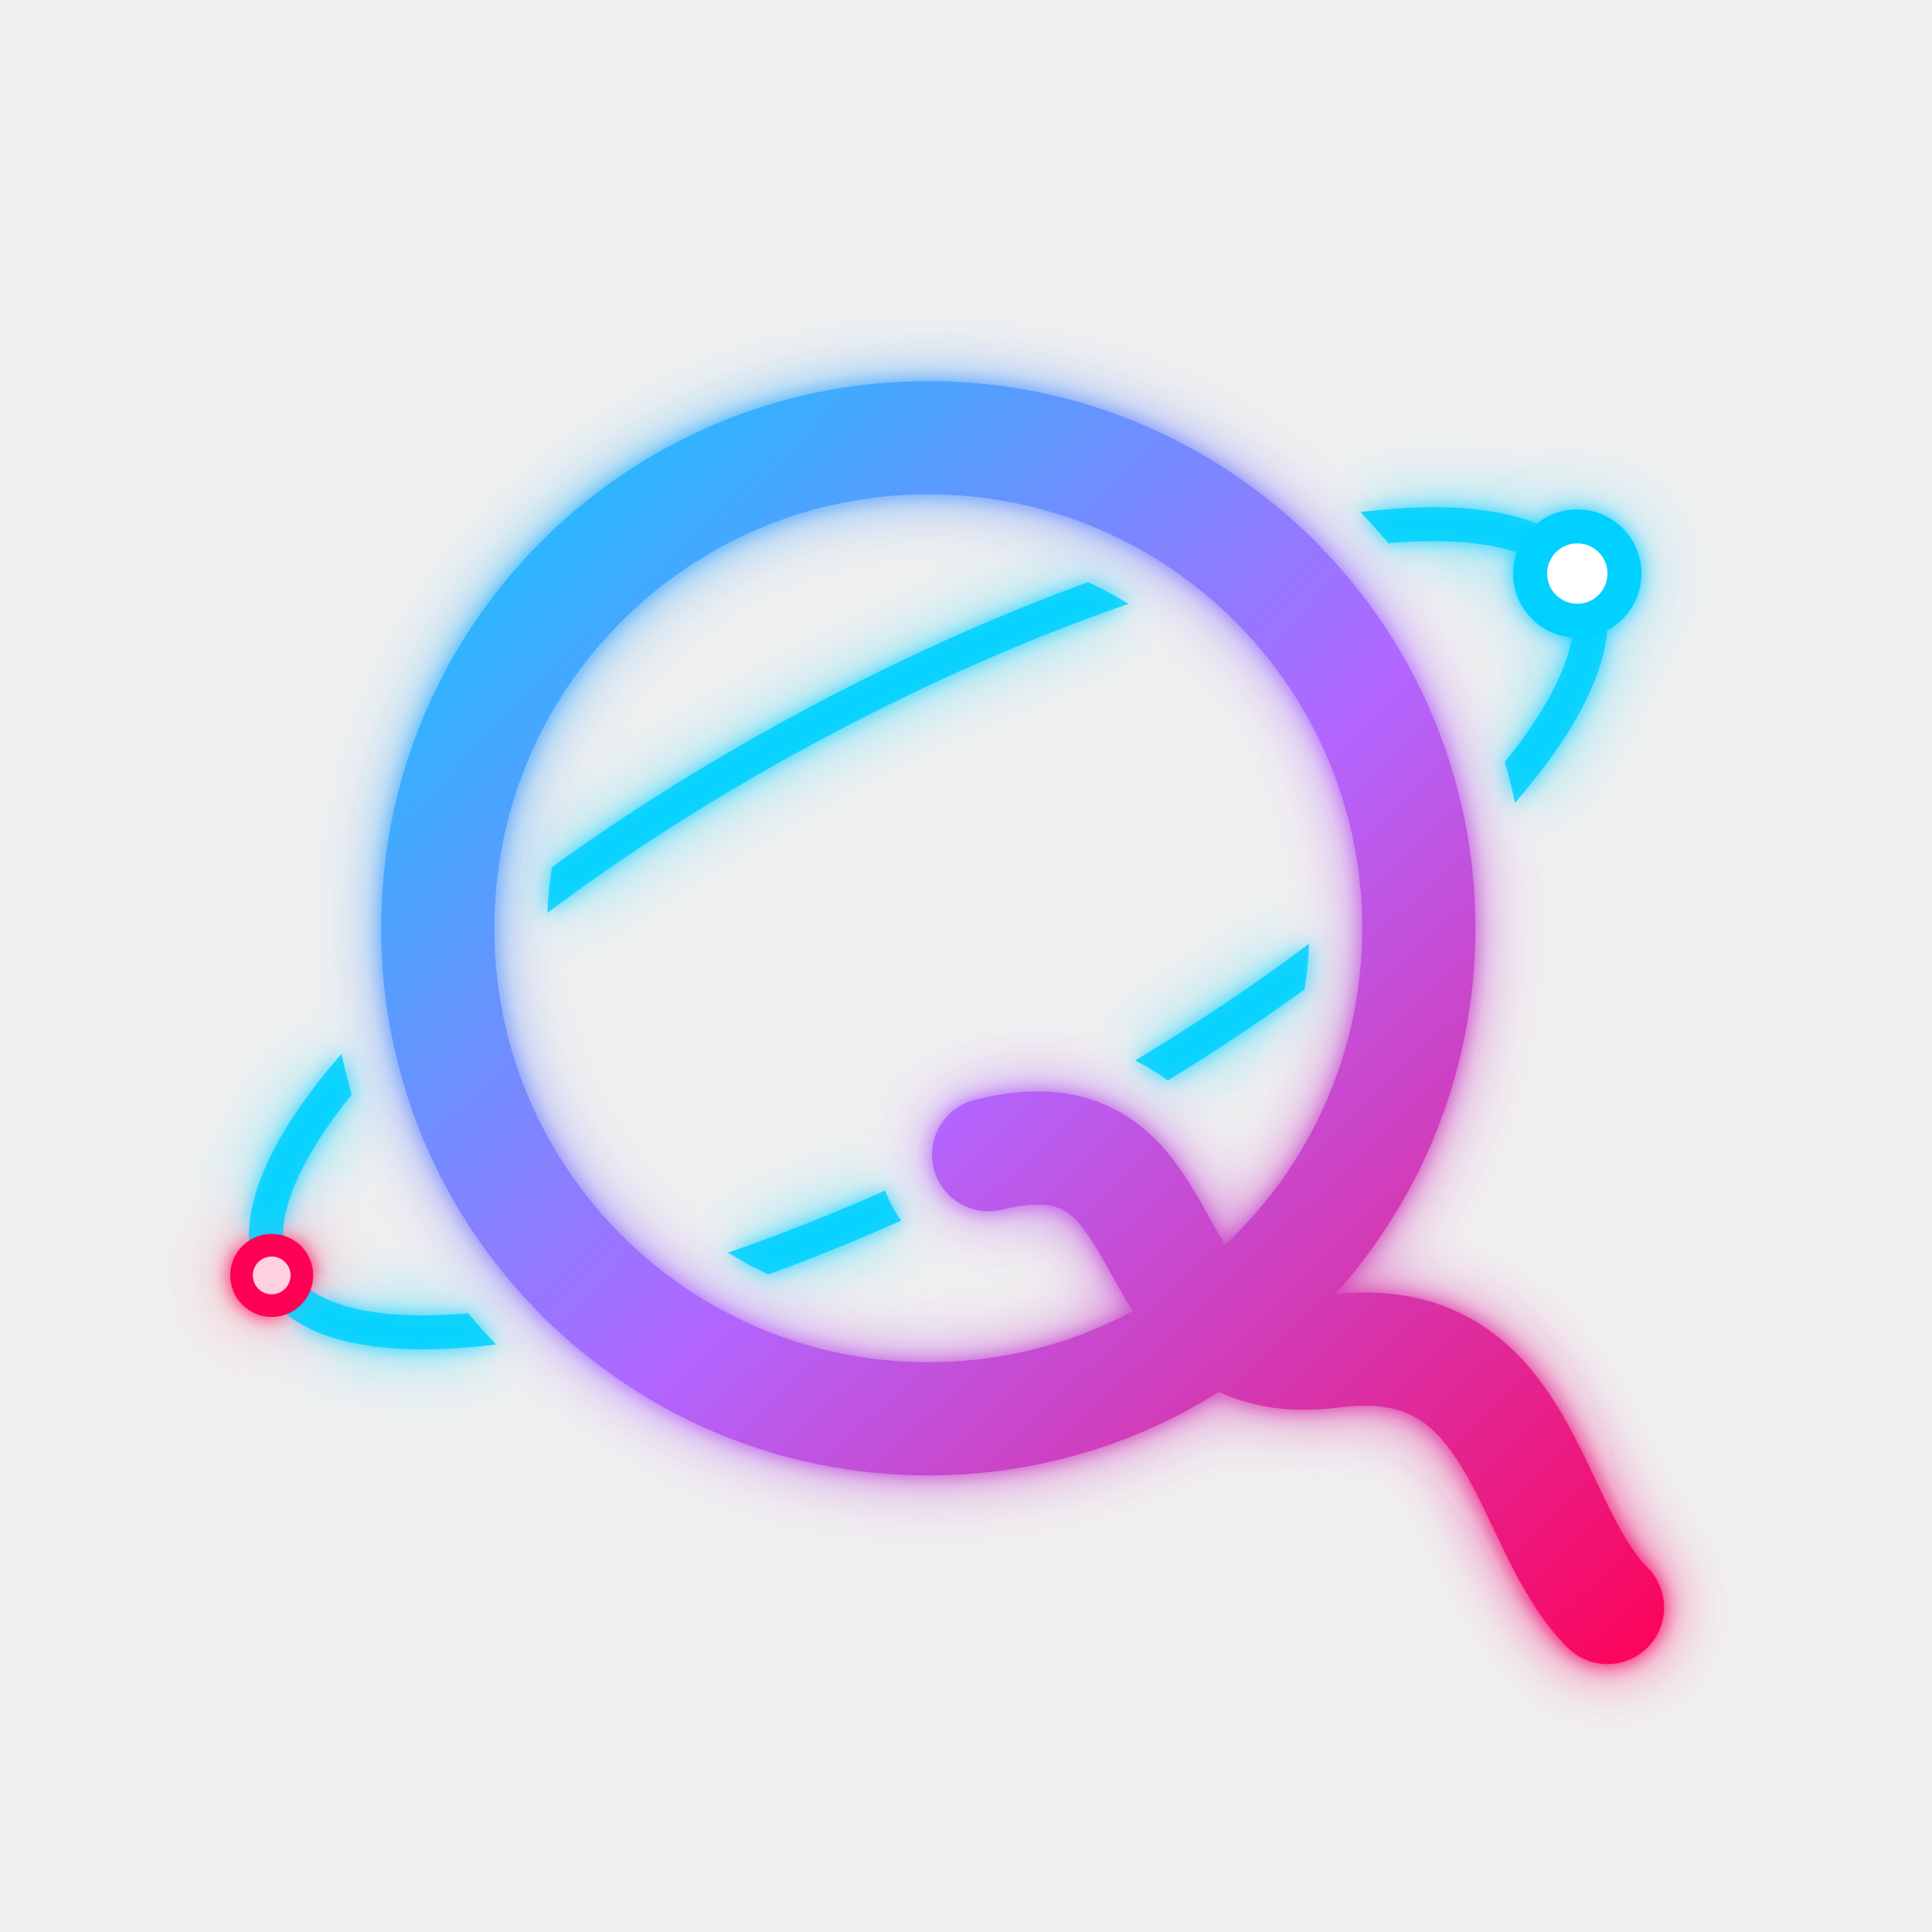
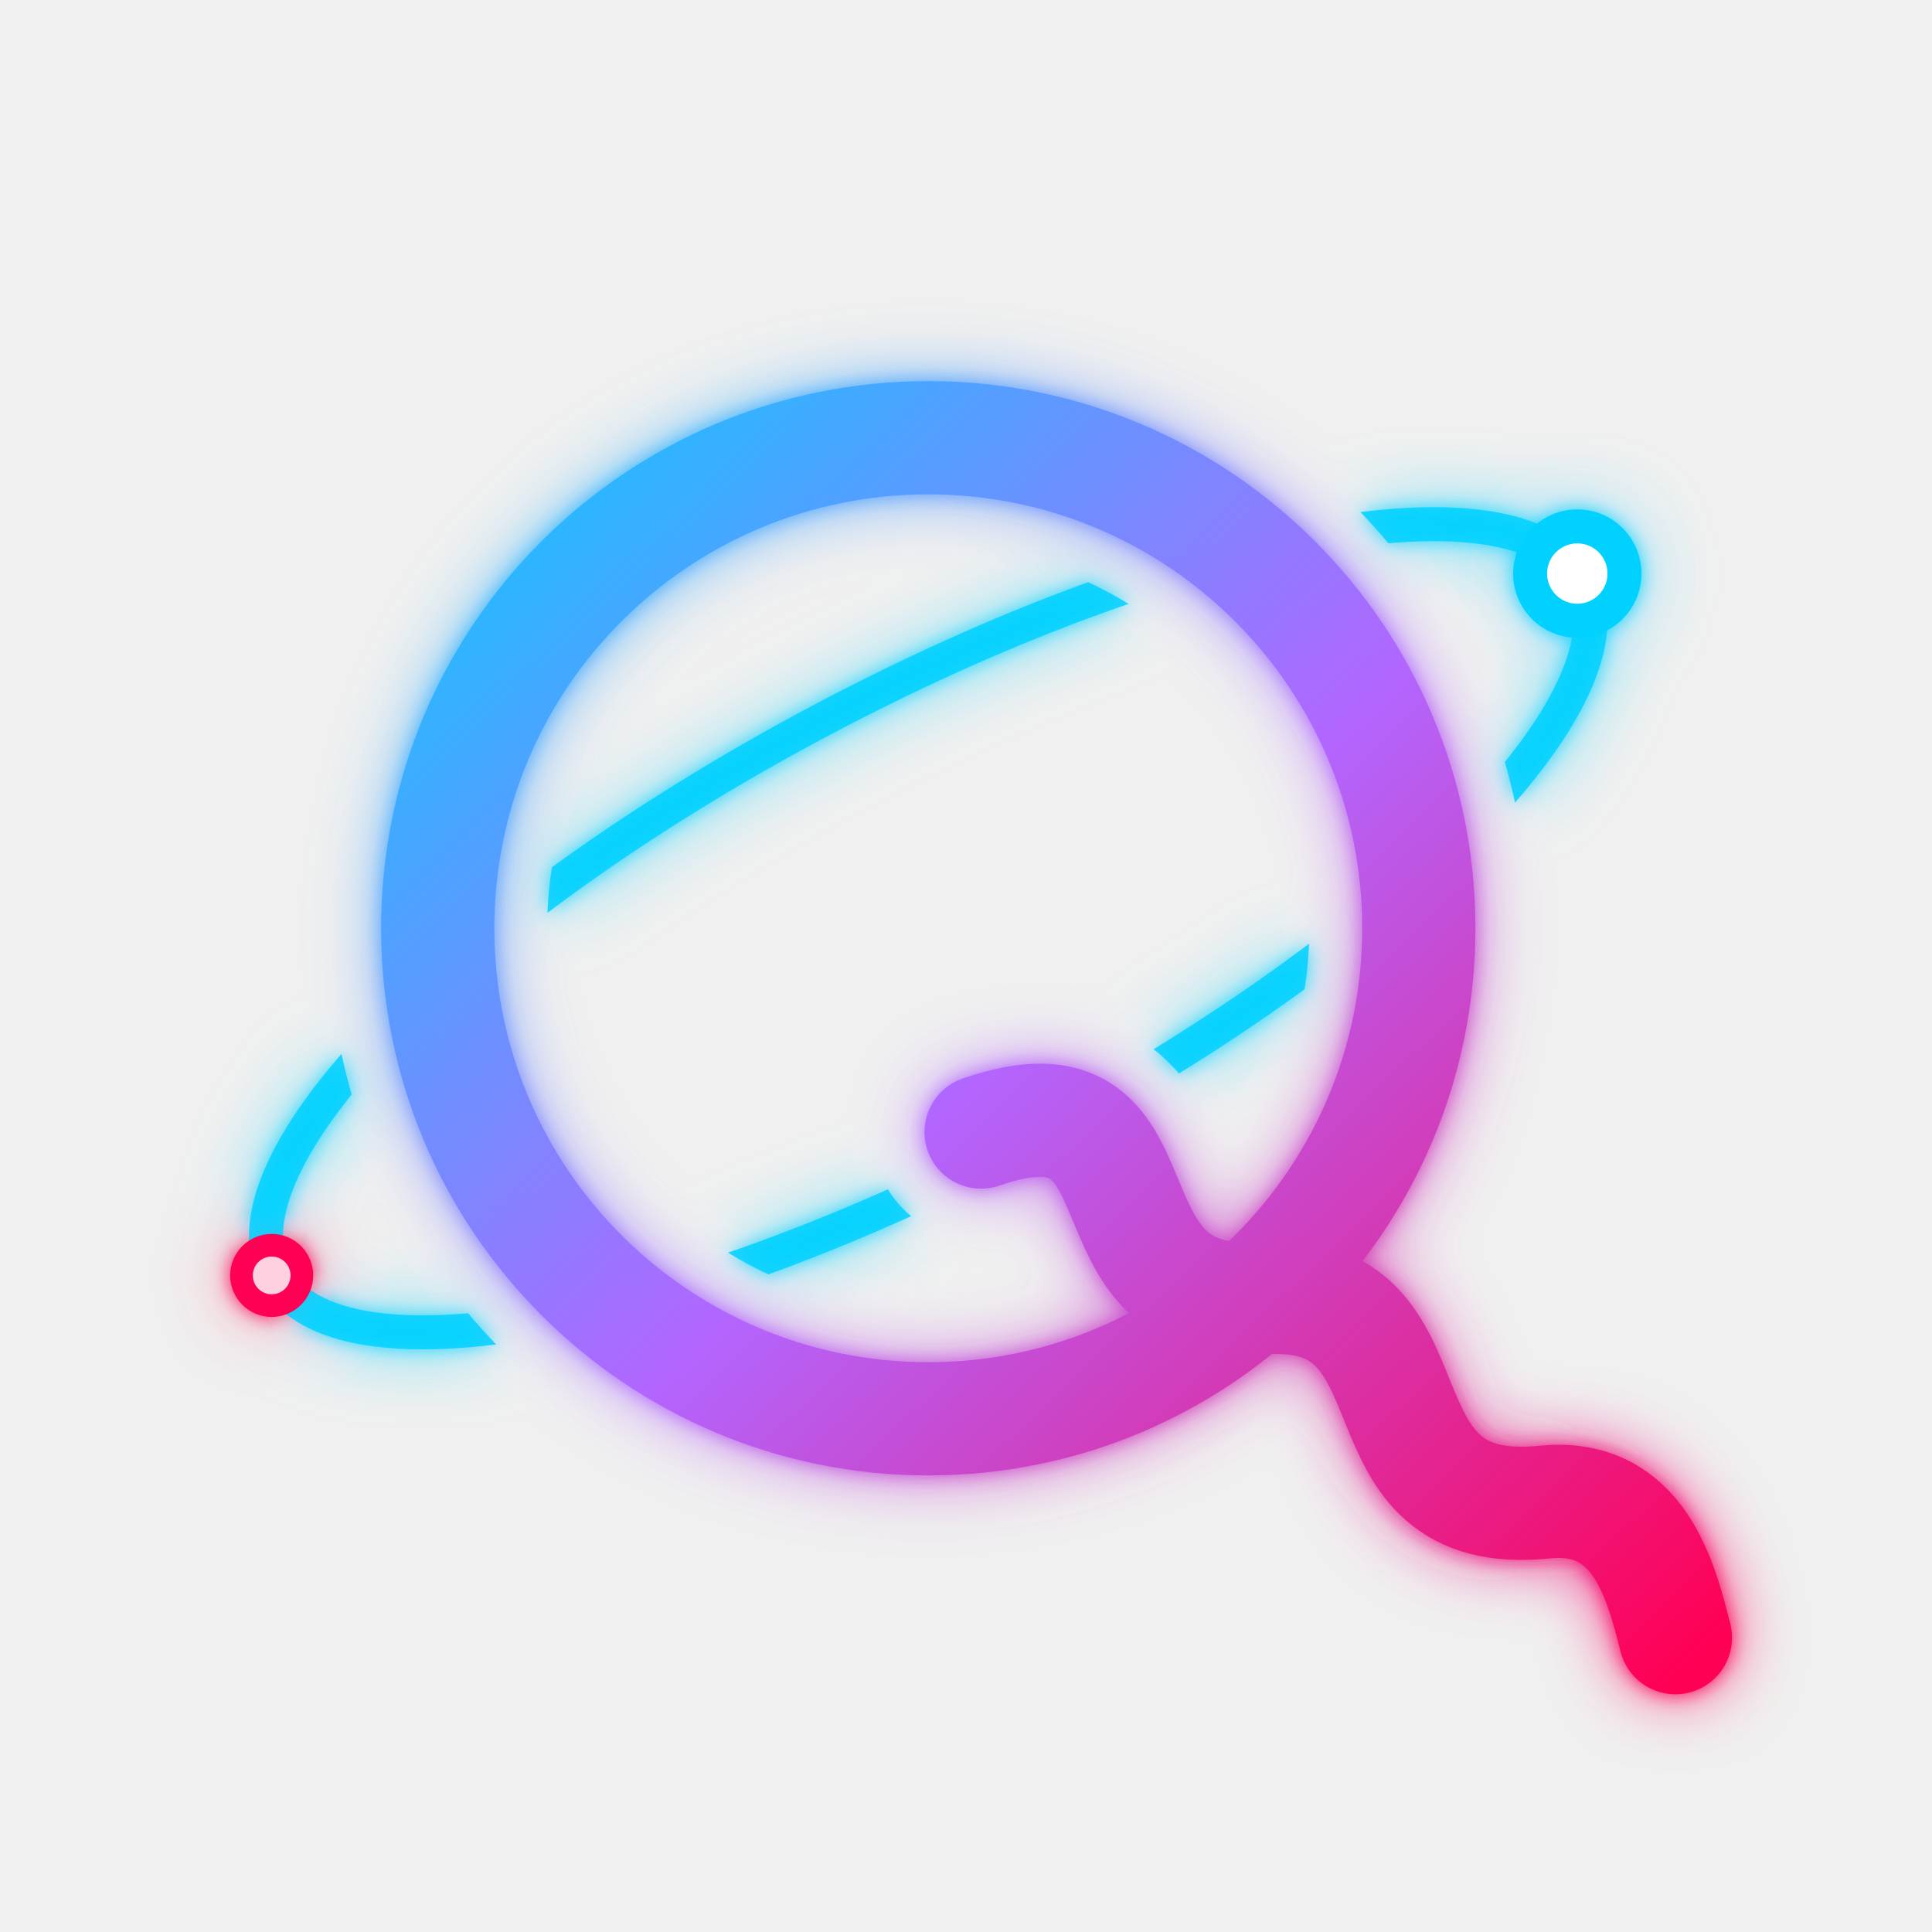
<svg xmlns="http://www.w3.org/2000/svg" width="512" height="512" viewBox="0 0 512 512" fill="none">
  <defs>
    <linearGradient id="qg" gradientUnits="userSpaceOnUse" x1="104" y1="96" x2="440" y2="448">
      <stop offset="0" stop-color="#00D1FF" />
      <stop offset="0.5" stop-color="#B266FF" />
      <stop offset="1" stop-color="#FF0055" />
    </linearGradient>
    <mask id="qbehind" maskUnits="userSpaceOnUse" x="0" y="0" width="512" height="512">
      <rect width="512" height="512" fill="#fff" />
      <circle cx="246" cy="246" r="130" stroke="#000" stroke-width="58" />
-       <path d="M262 306 C 318 292, 296 366, 354 358 C 404 352, 404 404, 426 426" stroke="#000" stroke-width="58" stroke-linecap="round" />
+       <path d="M260 300 C 312 282, 284 348, 334 344 C 384 340, 356 404, 410 398 C 434 396, 440 418, 444 434" stroke="#000" stroke-width="58" stroke-linecap="round" />
    </mask>
    <filter id="qglow-wide" x="-30%" y="-30%" width="160%" height="160%">
      <feGaussianBlur stdDeviation="9" />
    </filter>
    <filter id="qglow-tight" x="-30%" y="-30%" width="160%" height="160%">
      <feGaussianBlur stdDeviation="2.5" />
    </filter>
    <g id="qart">
      <g mask="url(#qbehind)">
        <ellipse cx="246" cy="246" rx="196" ry="62" transform="rotate(-28 246 246)" stroke="#00D1FF" stroke-width="9" opacity="0.85" />
      </g>
      <g stroke="url(#qg)" stroke-width="30" stroke-linecap="round" stroke-linejoin="round">
        <circle cx="246" cy="246" r="130" />
-         <path d="M262 306 C 318 292, 296 366, 354 358 C 404 352, 404 404, 426 426" />
+         <path d="M260 300 C 312 282, 284 348, 334 344 C 384 340, 356 404, 410 398 C 434 396, 440 418, 444 434" />
      </g>
      <circle cx="418" cy="152" r="17" fill="#00D1FF" />
      <circle cx="418" cy="152" r="8" fill="#FFFFFF" />
      <circle cx="72" cy="338" r="11" fill="#FF0055" />
      <circle cx="72" cy="338" r="5" fill="#FFD1E0" />
    </g>
  </defs>
  <use href="#qart" filter="url(#qglow-wide)" opacity="0.75" />
  <use href="#qart" filter="url(#qglow-tight)" opacity="0.9" />
  <use href="#qart" />
</svg>
